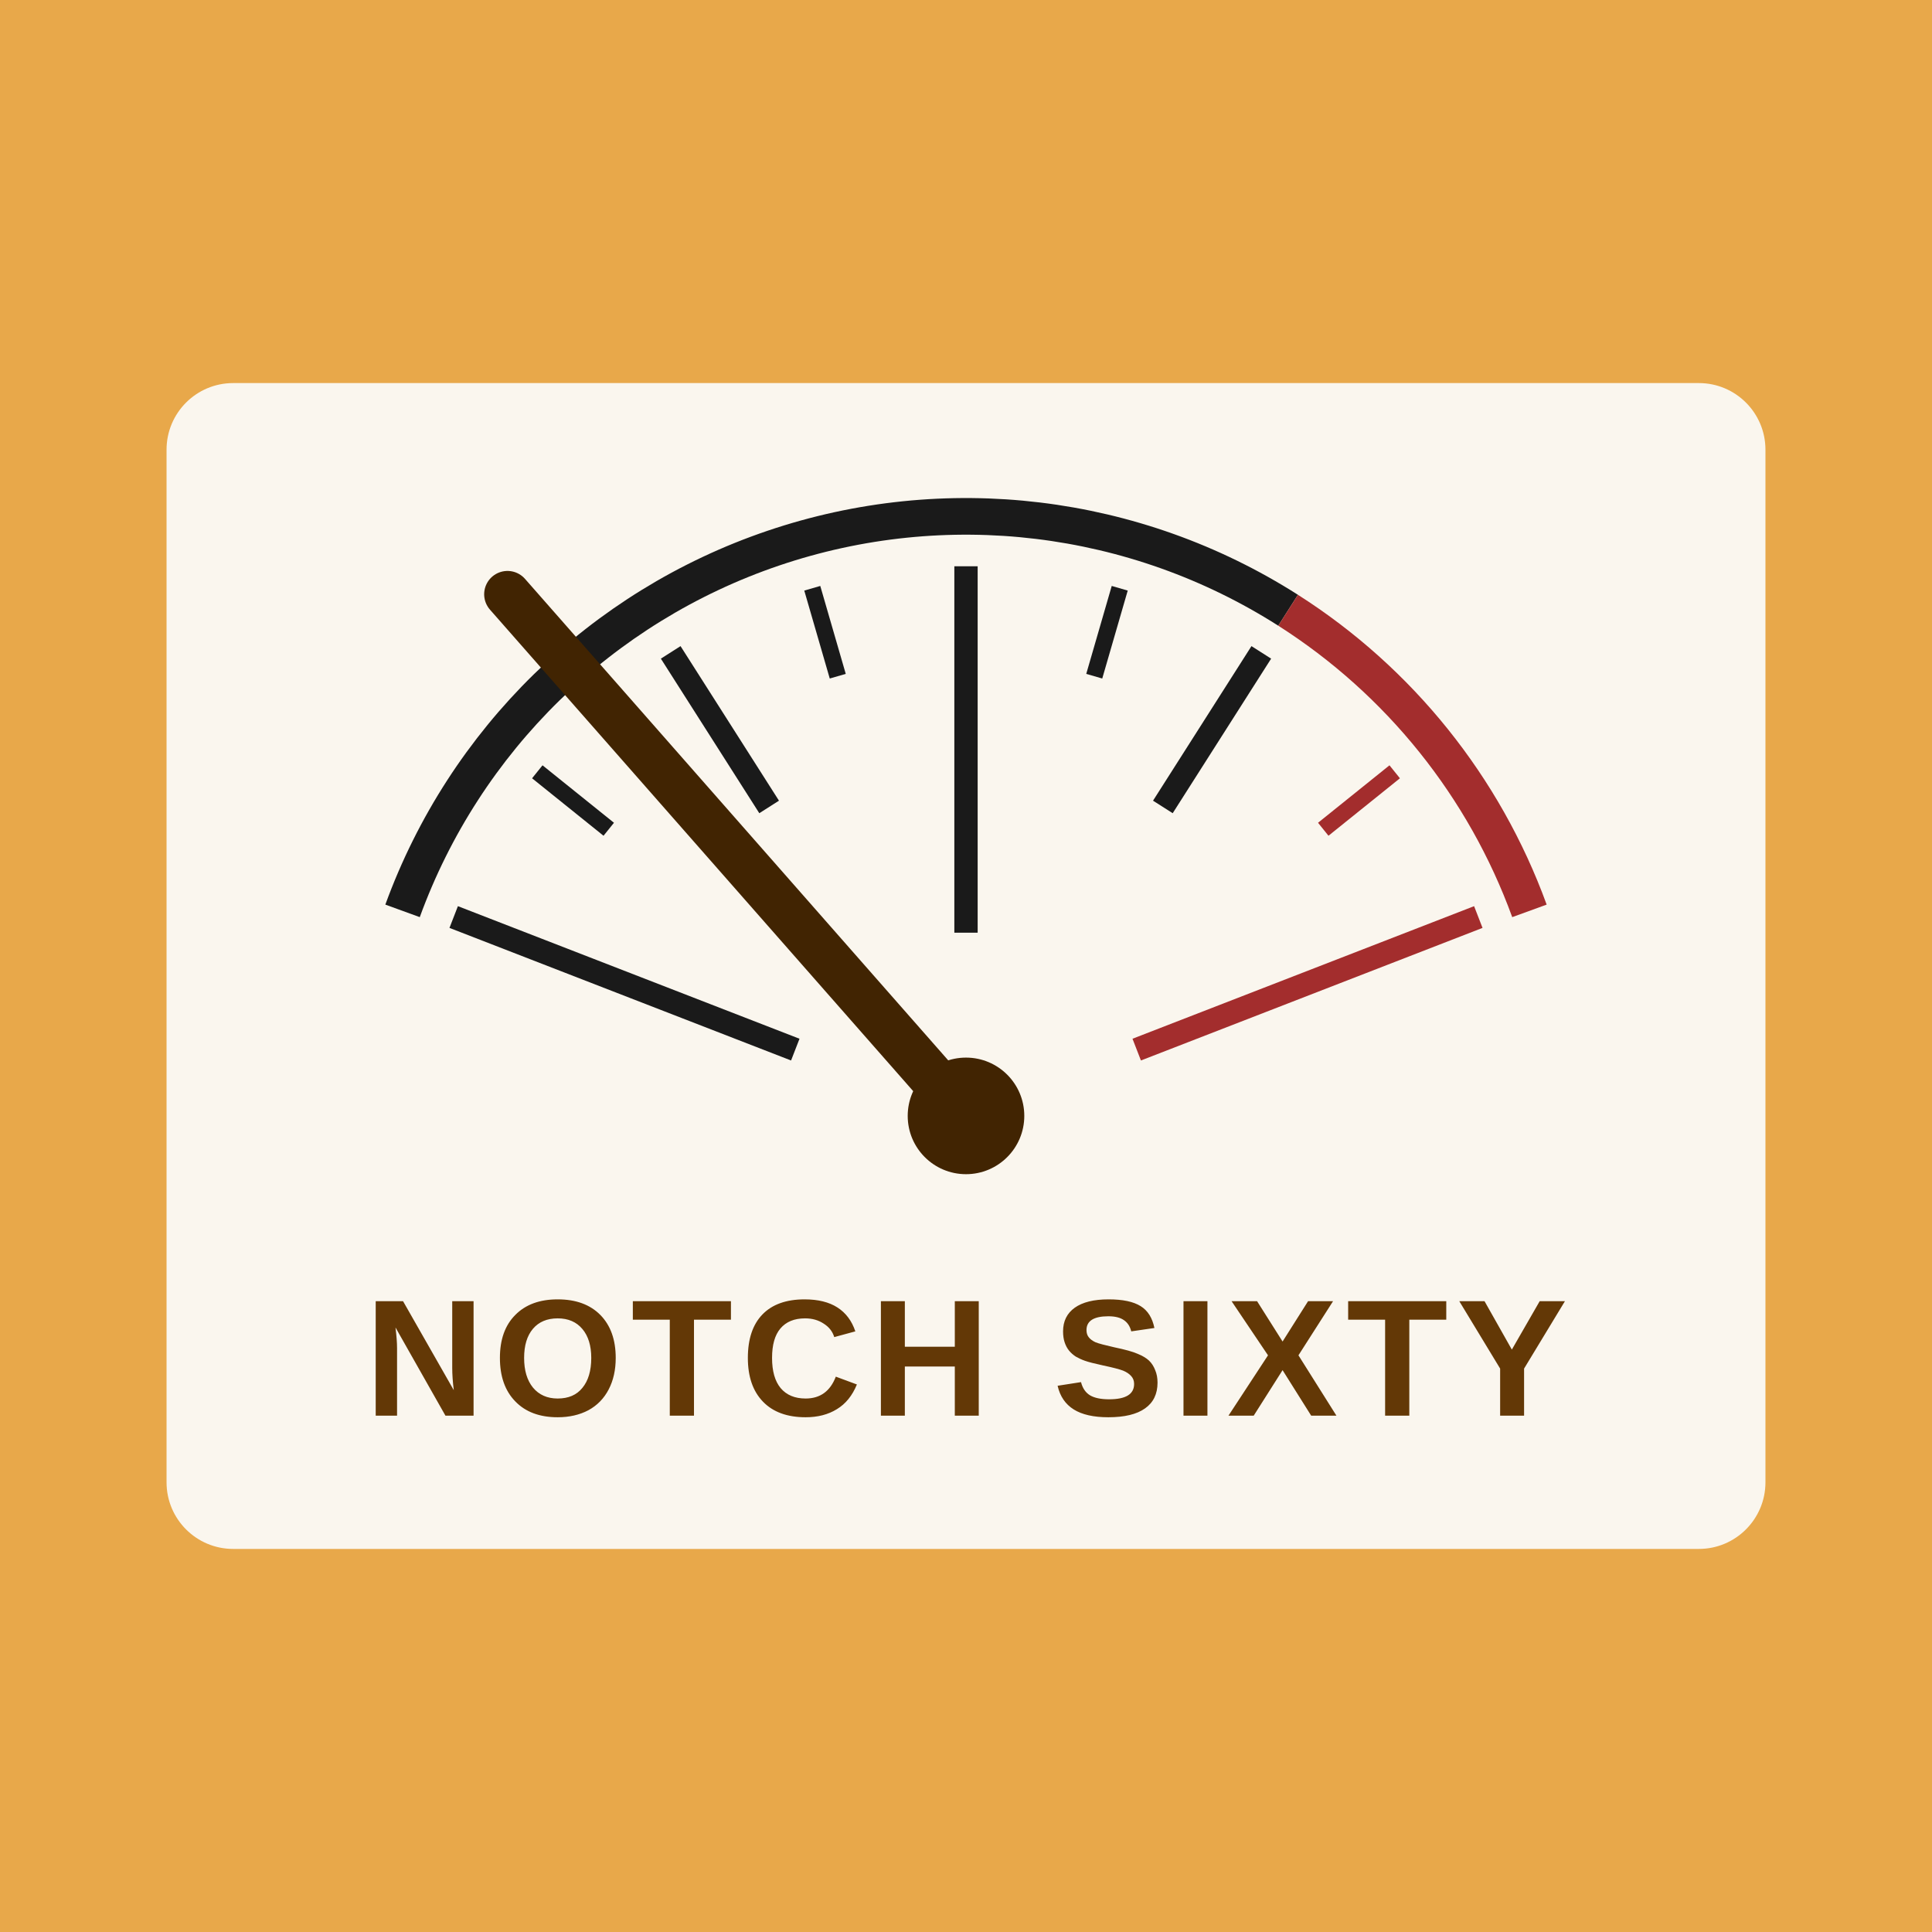
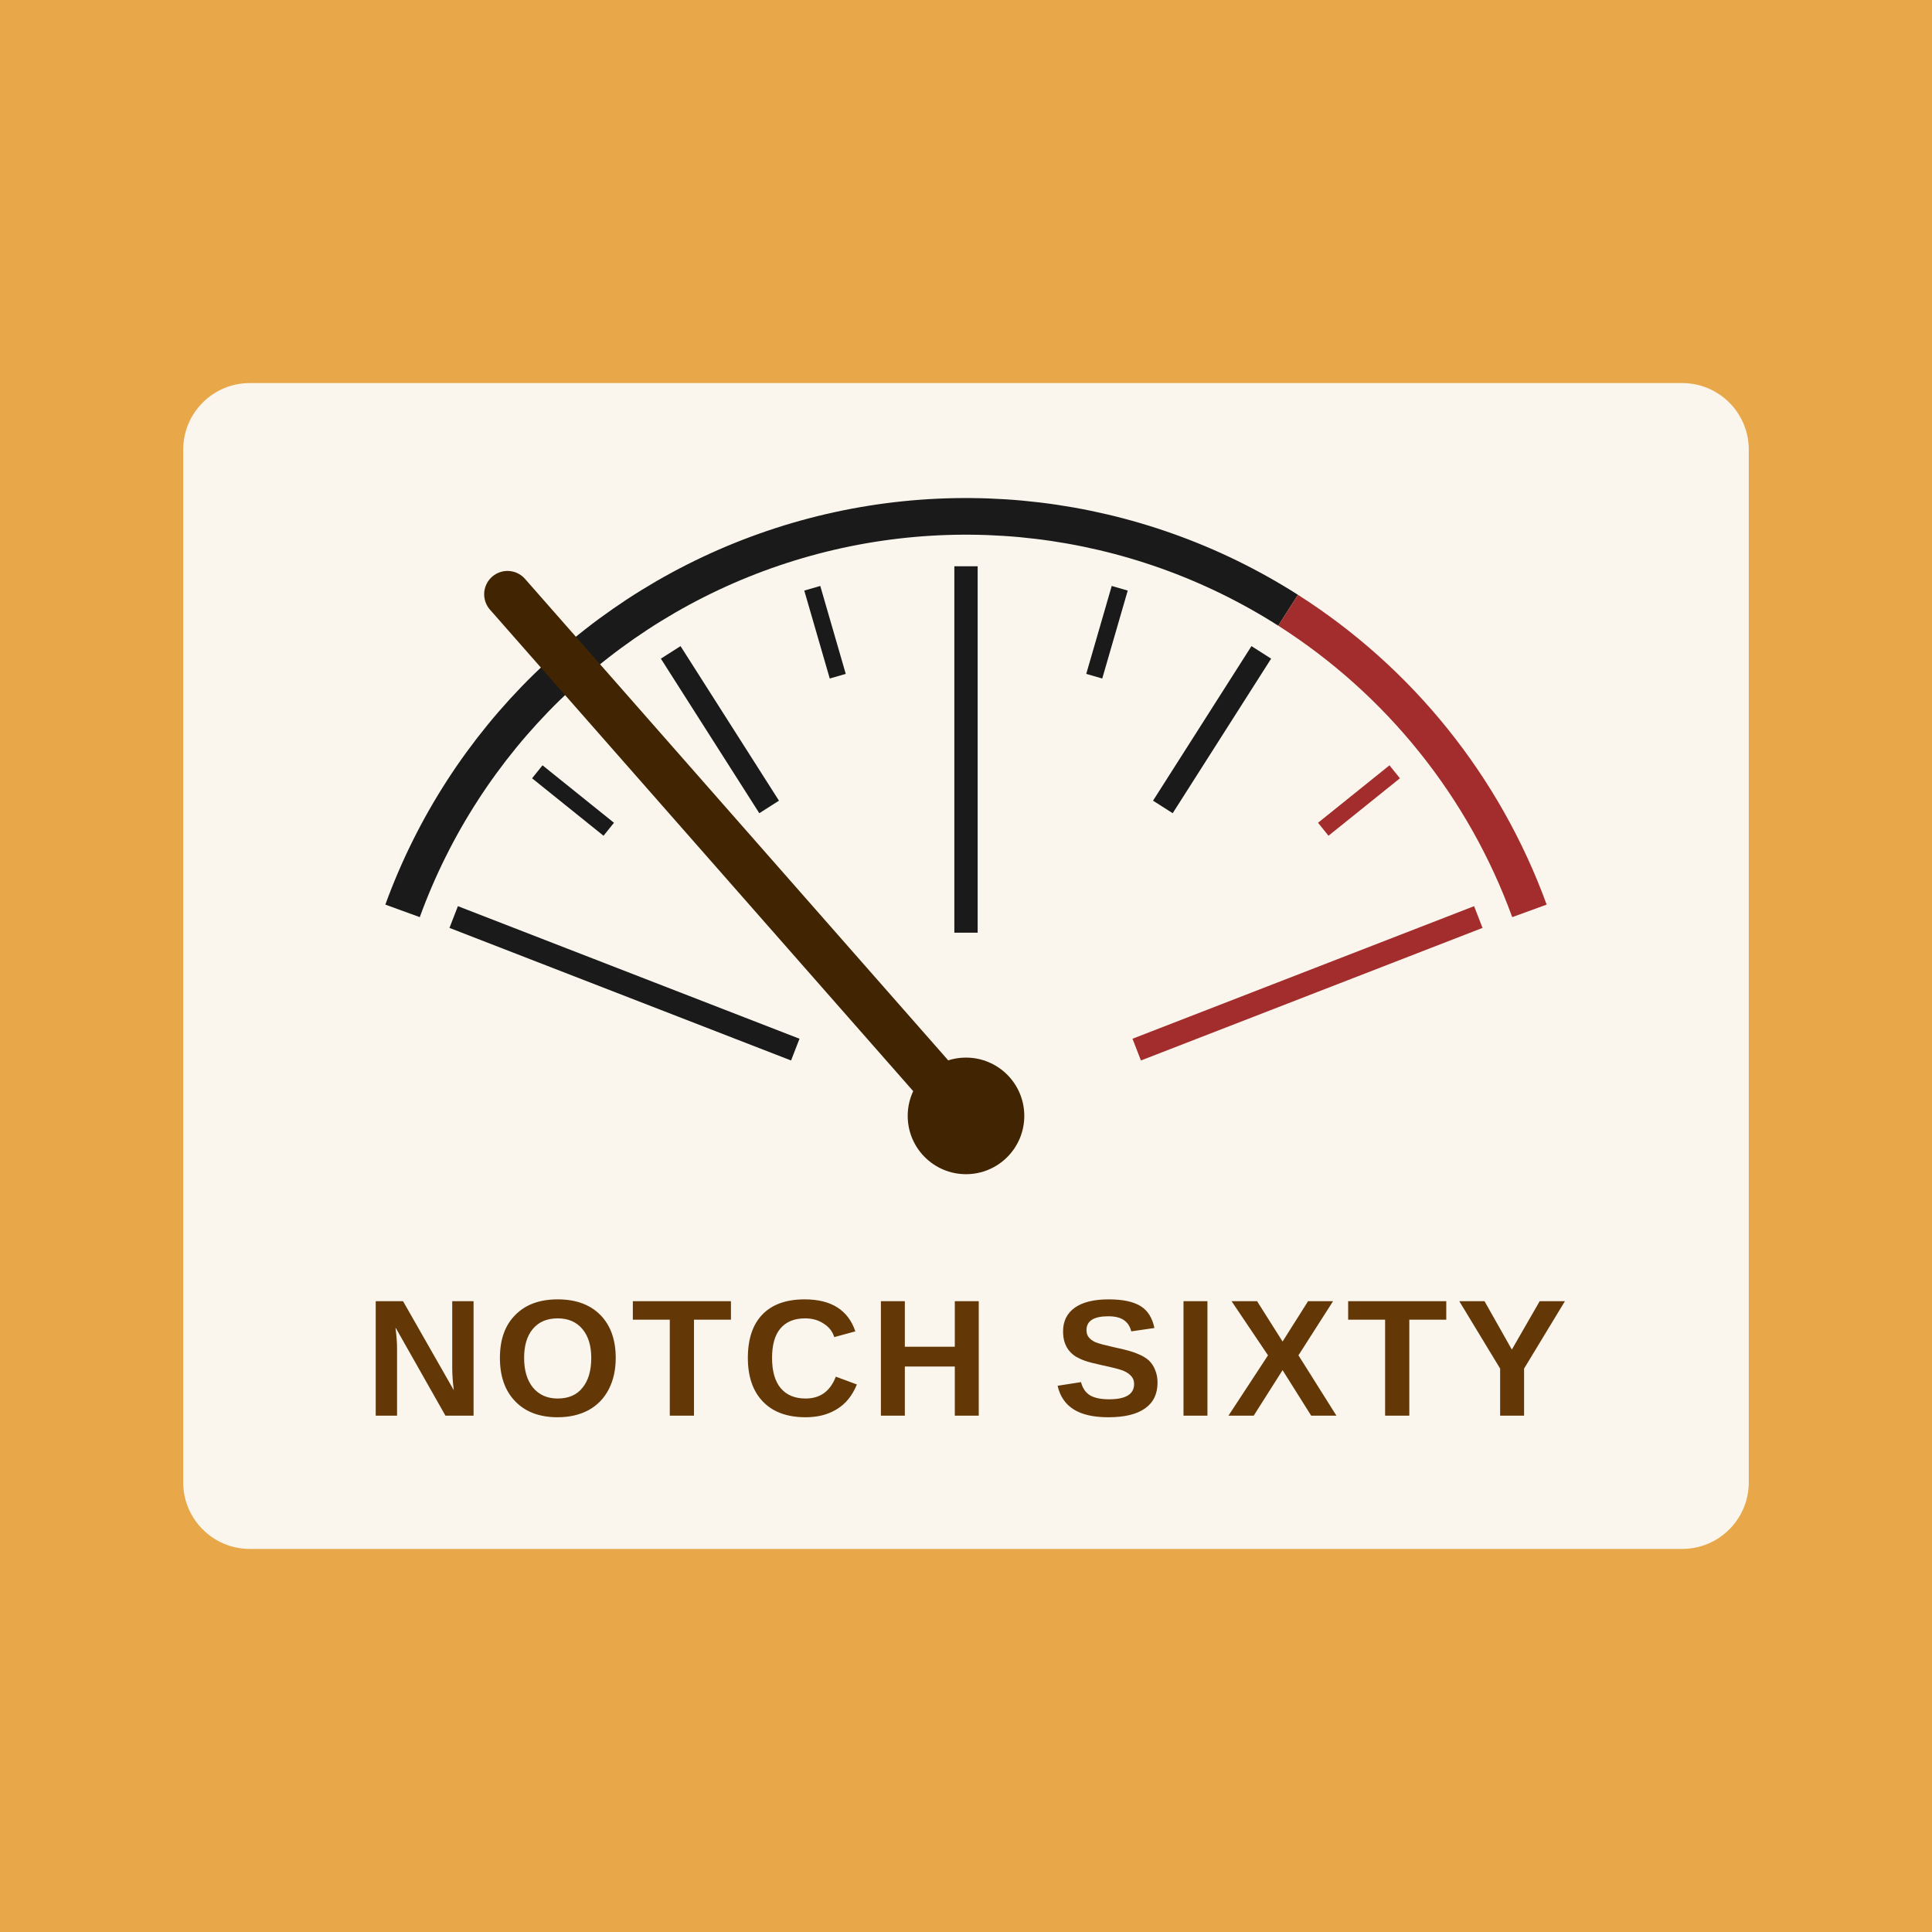
<svg xmlns="http://www.w3.org/2000/svg" width="1024" height="1024" viewBox="58 58 116 116">
  <g transform="translate(116,116)">
    <rect x="-58" y="-58" width="116" height="116" fill="#E8A84A" />
-     <rect x="-48" y="-35" width="96" height="70" rx="4" fill="#FAF6EE" />
+     <rect x="-47" y="-35" width="94" height="70" rx="4" fill="#FAF6EE" />
    <path d="M -33.83 -3.31 A 36 36 0 0 1 19.34 -21.36" fill="none" stroke="#1A1A1A" stroke-width="2.2" />
    <path d="M 19.34 -21.36 A 36 36 0 0 1 33.83 -3.31" fill="none" stroke="#A32D2D" stroke-width="2.2" />
    <g stroke="#1A1A1A" stroke-width="1">
      <line x1="-9.23" y1="-22.68" x2="-7.70" y2="-17.40" />
      <line x1="9.23" y1="-22.68" x2="7.70" y2="-17.40" />
      <line x1="-25.74" y1="-11.66" x2="-21.45" y2="-8.21" />
    </g>
    <g stroke="#A32D2D" stroke-width="1">
      <line x1="25.74" y1="-11.66" x2="21.45" y2="-8.21" />
    </g>
    <g stroke="#1A1A1A" stroke-width="1.4">
      <line x1="-30.76" y1="-2.94" x2="-10.25" y2="5.02" />
      <line x1="-17.73" y1="-18.83" x2="-11.82" y2="-9.55" />
      <line x1="0" y1="-24" x2="0" y2="-2" />
      <line x1="17.73" y1="-18.83" x2="11.82" y2="-9.55" />
    </g>
    <g stroke="#A32D2D" stroke-width="1.4">
      <line x1="30.76" y1="-2.94" x2="10.25" y2="5.02" />
    </g>
    <line x1="0" y1="9" x2="-27.53" y2="-22.32" stroke="#412402" stroke-width="2.8" stroke-linecap="round" />
    <circle cx="0" cy="9" r="3.5" fill="#412402" />
    <text x="0" y="27" text-anchor="middle" font-family="Futura, 'Avenir Next', 'Helvetica Neue', Arial, sans-serif" font-size="10" font-weight="700" fill="#633806" letter-spacing="0.5">NOTCH SIXTY</text>
  </g>
</svg>
